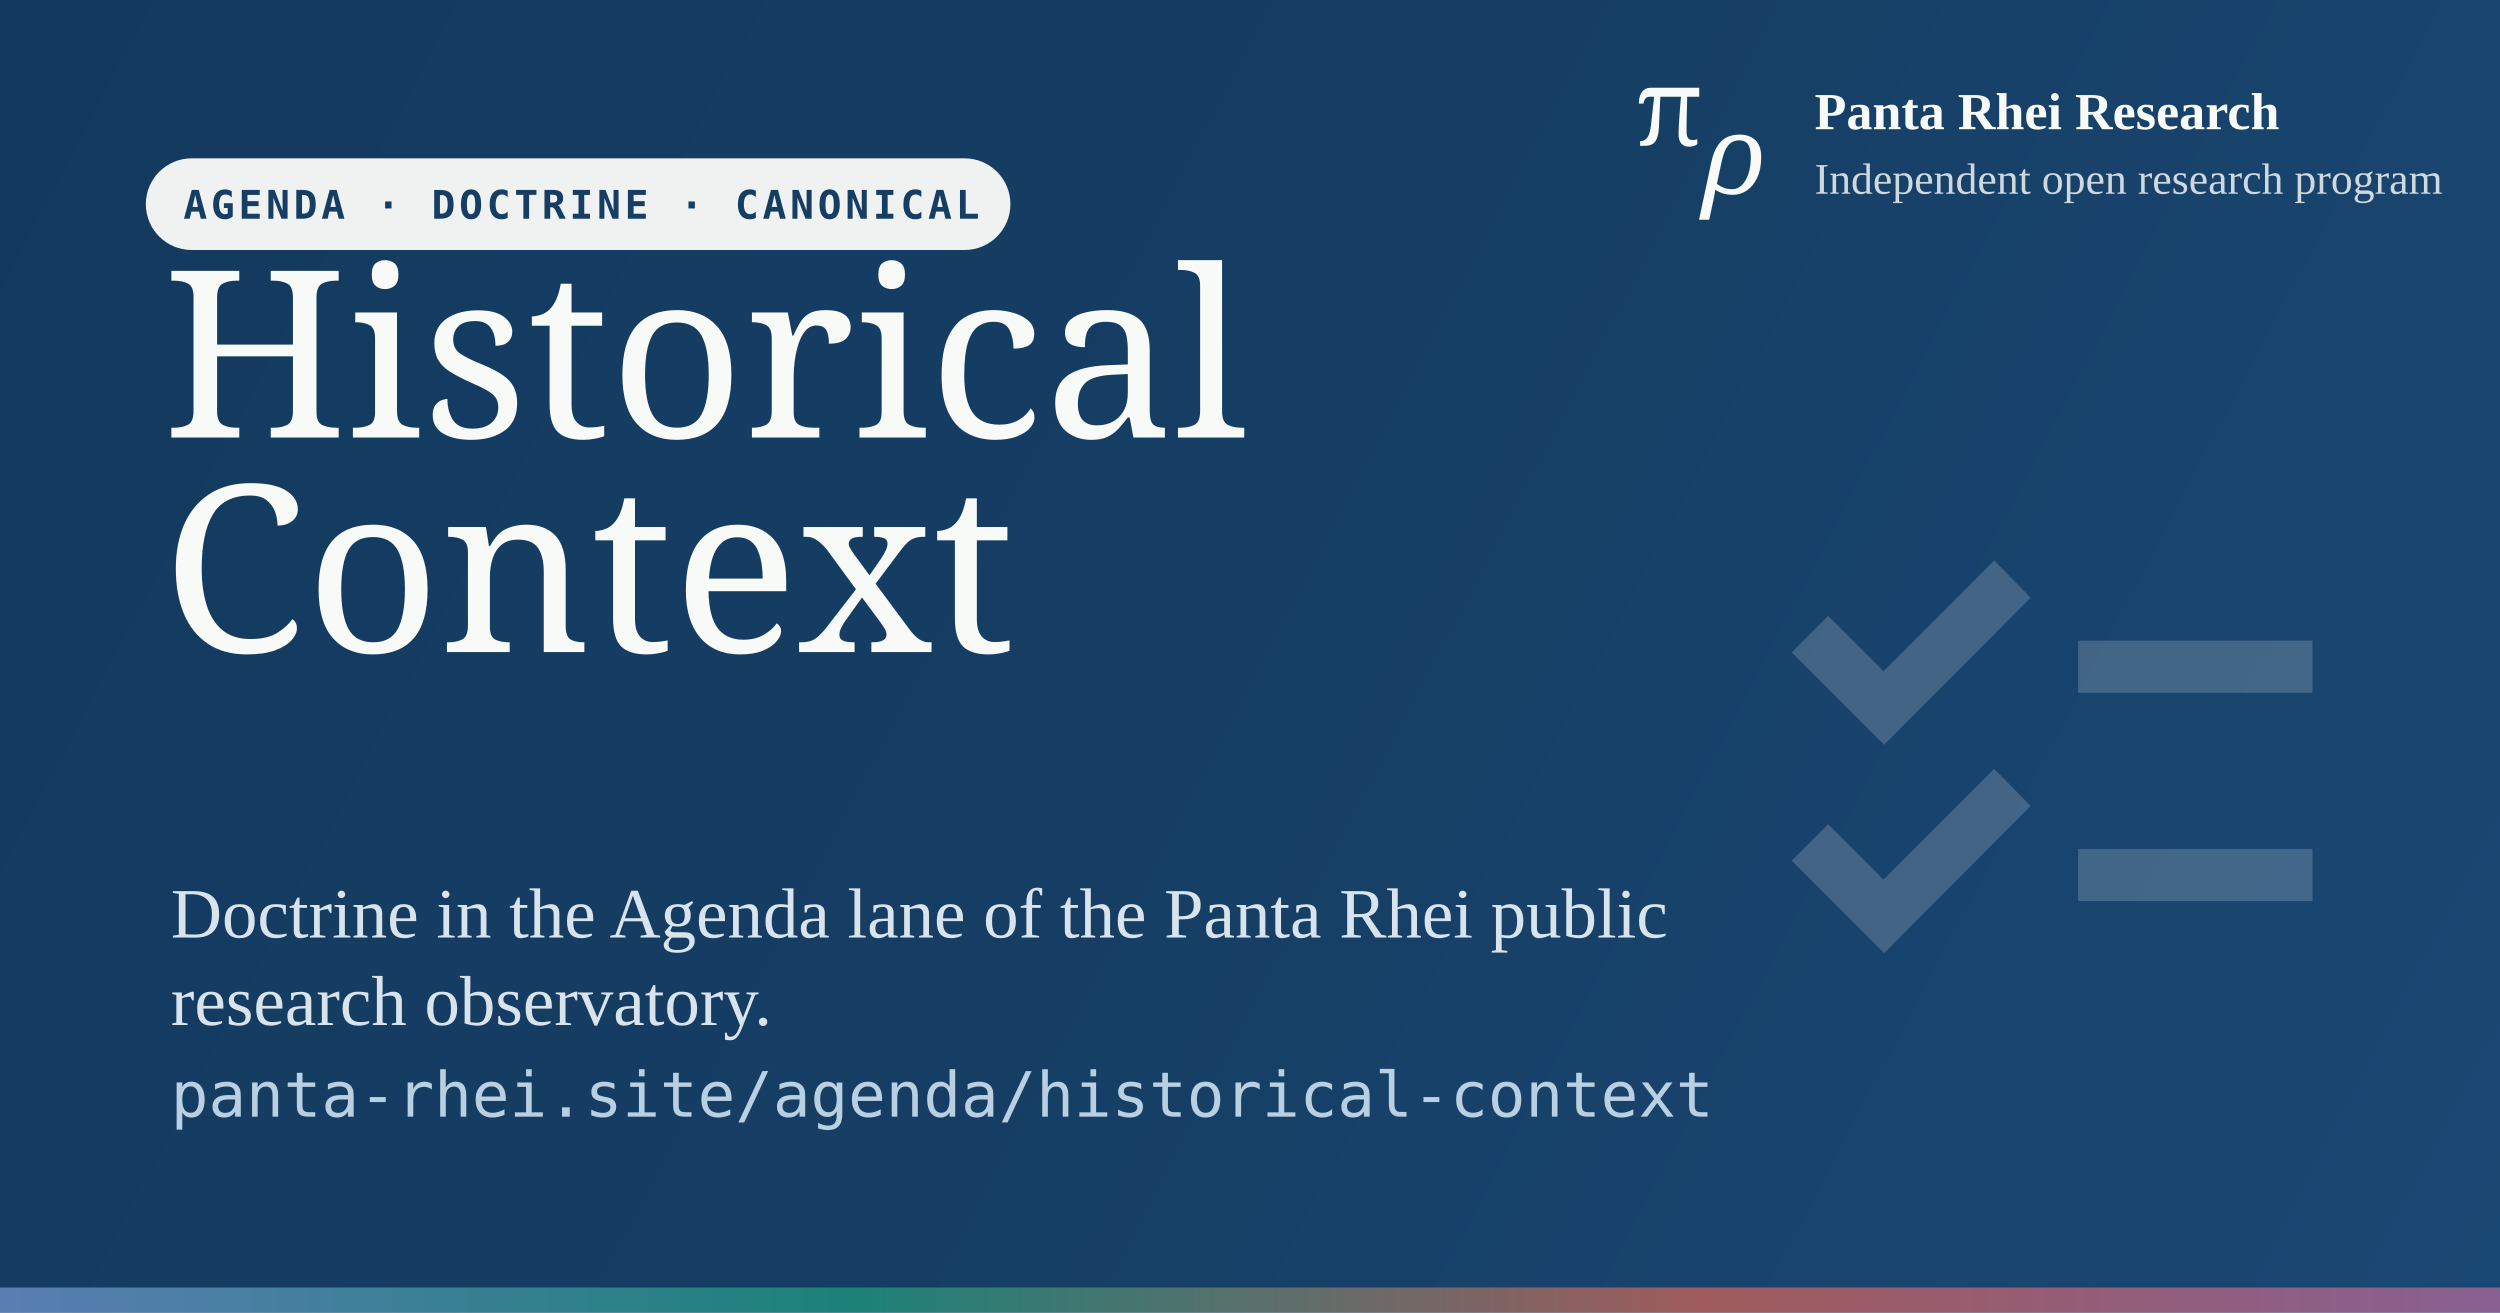
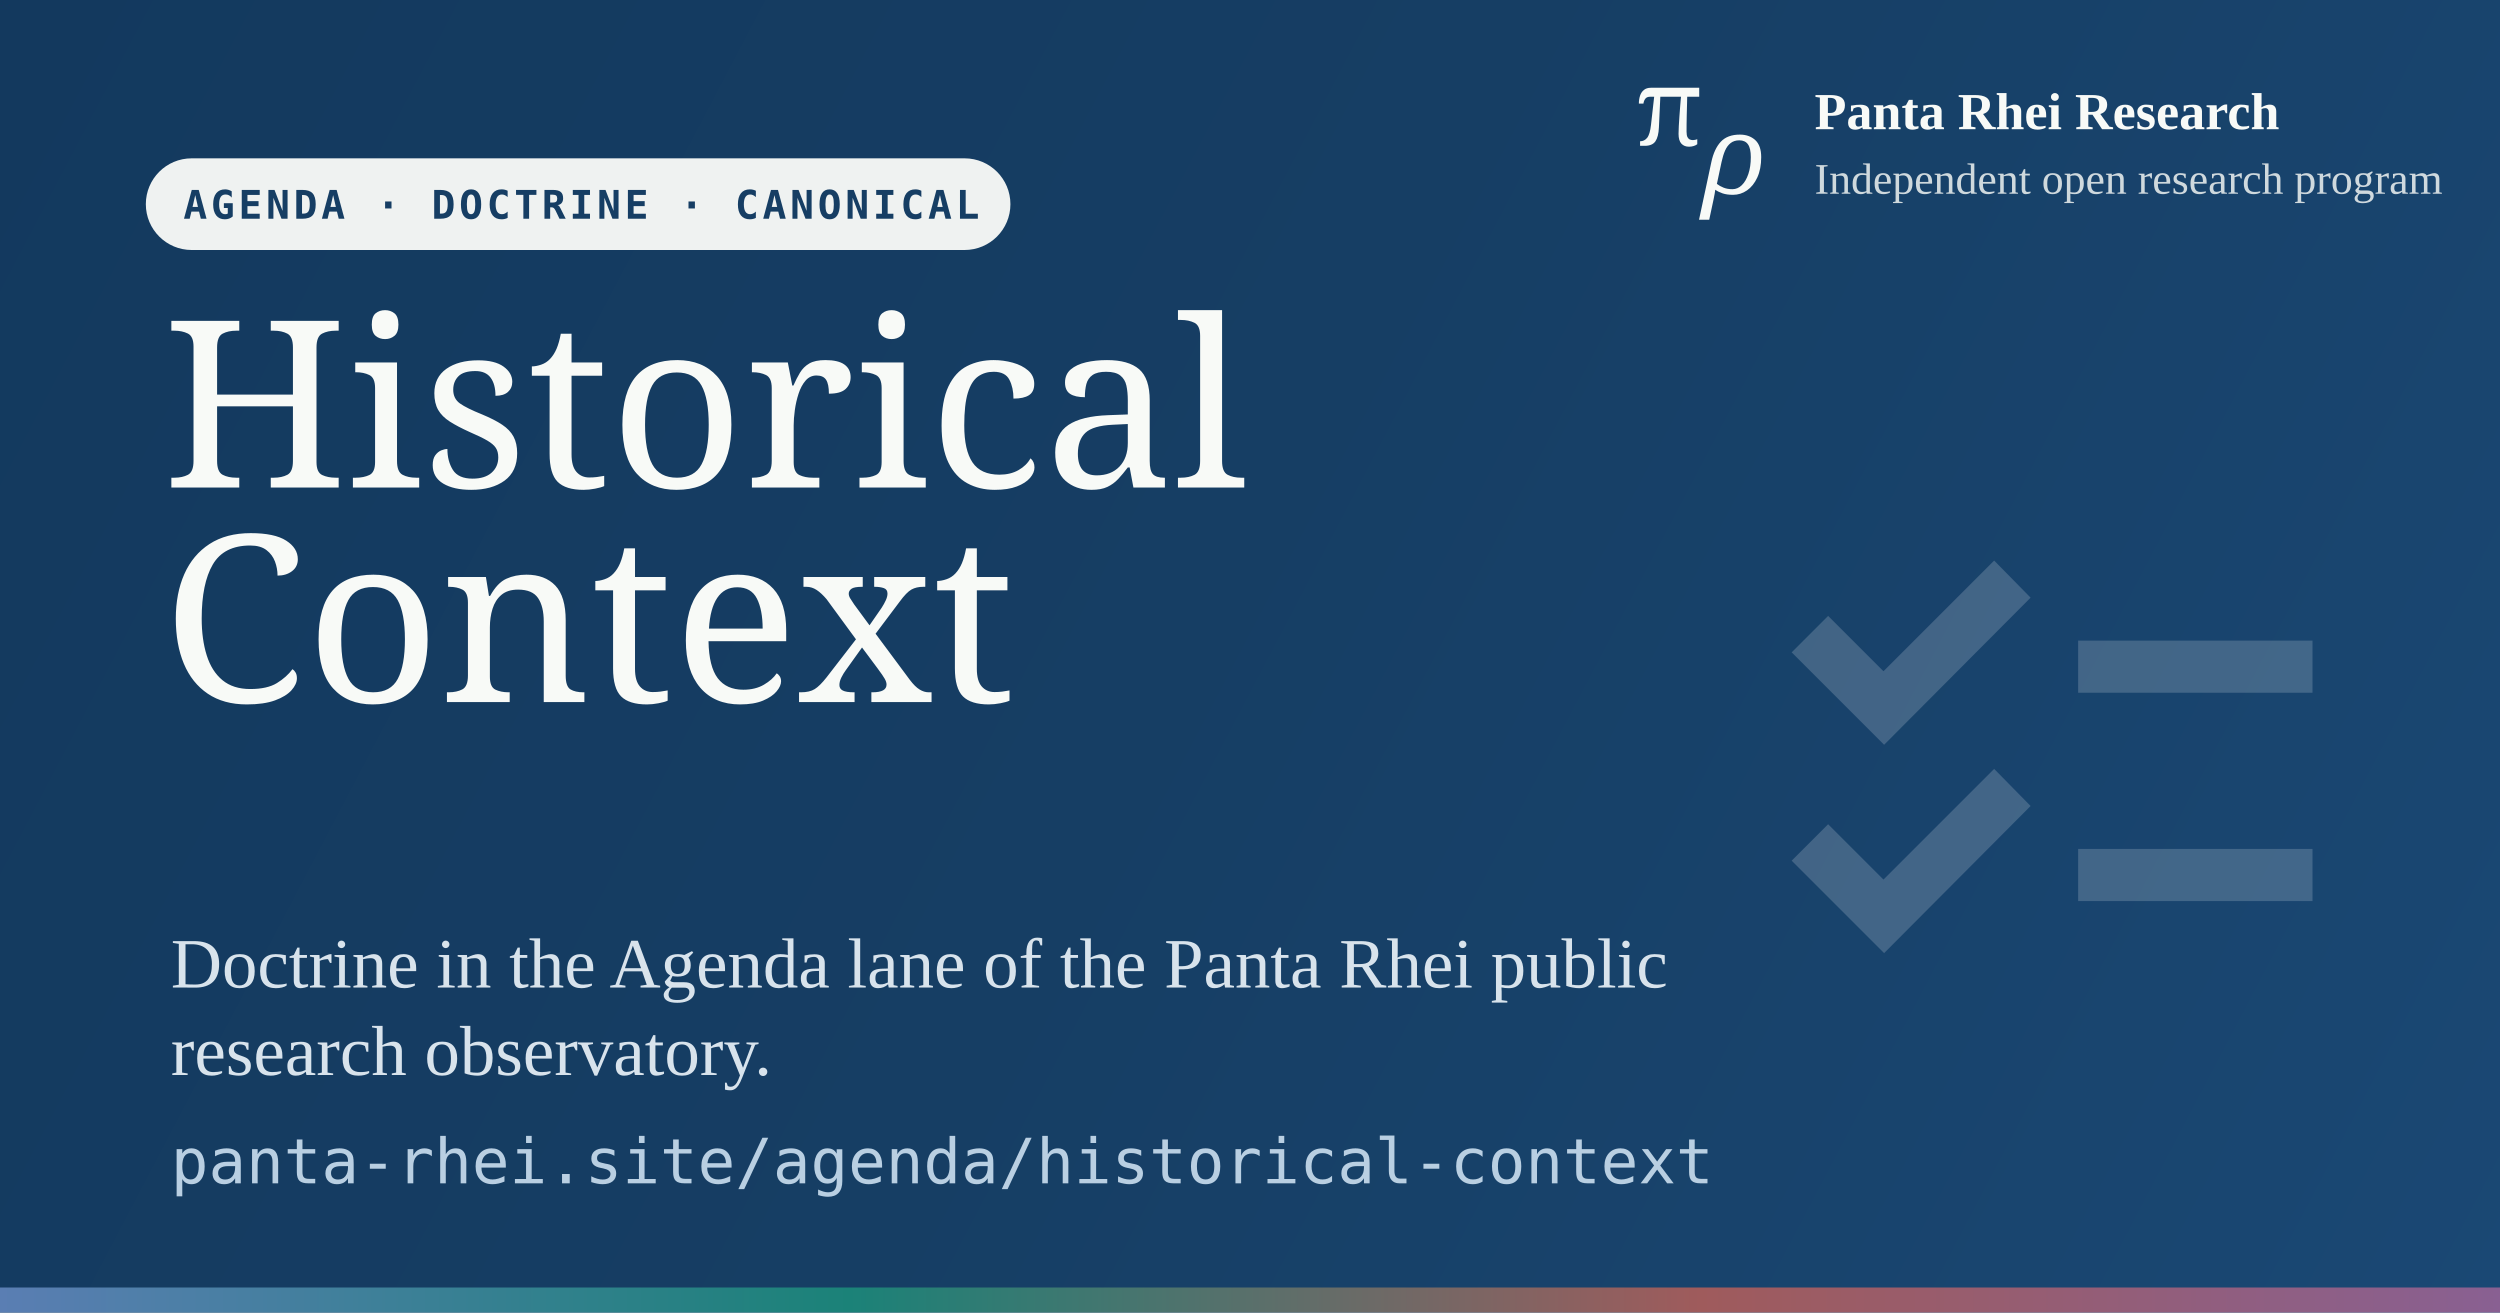
<svg xmlns="http://www.w3.org/2000/svg" width="1200" height="630" viewBox="0 0 1200 630" role="img" aria-label="Panta Rhei preview card for Historical Context.">
  <defs>
    <style>
      @font-face { font-family: "EB Garamond OG"; src: url("../fonts-local/EBGaramond-Regular.ttf"); }
      @font-face { font-family: "Source Sans 3 OG"; src: url("../fonts-local/SourceSans3-Regular.ttf"); }
      @font-face { font-family: "Source Code Pro OG"; src: url("../fonts-local/SourceCodePro-Regular.ttf"); }
    </style>
    <linearGradient id="spectrum-rule" x1="0" y1="0" x2="1200" y2="0" gradientUnits="userSpaceOnUse">
      <stop offset="0%" stop-color="#5A7EB3" />
      <stop offset="34%" stop-color="#1B8278" />
      <stop offset="68%" stop-color="#9F5B5C" />
      <stop offset="100%" stop-color="#896092" />
    </linearGradient>
  </defs>
  <linearGradient id="panta-og-dark-gradient" x1="0" y1="0" x2="1200" y2="630" gradientUnits="userSpaceOnUse">
    <stop offset="0%" stop-color="#13395E" />
    <stop offset="48%" stop-color="#163E64" />
    <stop offset="100%" stop-color="#1A4874" />
  </linearGradient>
  <rect width="1200" height="630" fill="url(#panta-og-dark-gradient)" />
  <rect x="0" y="618" width="1200" height="12" fill="url(#spectrum-rule)" />
  <svg x="835" y="220" width="300" height="300" viewBox="0 -960 960 960" opacity="0.18" aria-hidden="true">
    <path d="M222-200 80-342l56-56 85 85 170-170 56 57-225 226Zm0-320L80-662l56-56 85 85 170-170 56 57-225 226Zm298 240v-80h360v80H520Zm0-320v-80h360v80H520Z" fill="#FFFFFF" />
  </svg>
  <g transform="translate(785 26)" fill="#F8FAF7">
    <text x="0" y="44" font-family="EB Garamond OG, Georgia, serif" font-size="52" font-weight="400">π</text>
    <text x="31" y="67" font-family="EB Garamond OG, Georgia, serif" font-size="52" font-style="italic" font-weight="400">ρ</text>
    <text x="86" y="36" font-family="Source Sans 3 OG, Inter, Arial, sans-serif" font-size="25" font-weight="700">Panta Rhei Research</text>
    <text x="86" y="67" font-family="Source Sans 3 OG, Inter, Arial, sans-serif" font-size="21" opacity="0.82">Independent open research program</text>
  </g>
  <g transform="translate(70 76)">
    <rect width="415" height="44" rx="22" fill="#F8FAF7" opacity="0.96" />
    <text x="18" y="29" font-family="Source Code Pro OG, ui-monospace, monospace" font-size="19" font-weight="700" letter-spacing="1.8" fill="#163E64">AGENDA · DOCTRINE · CANONICAL</text>
  </g>
  <text font-family="EB Garamond OG, Georgia, serif" font-size="112" font-weight="400" fill="#F8FAF7">
-     <tspan x="78" y="210">Historical</tspan>
-     <tspan x="78" y="313">Context</tspan>
+     <tspan x="78" y="234">Historical</tspan>
+     <tspan x="78" y="337">Context</tspan>
  </text>
  <text font-family="Source Sans 3 OG, Inter, Arial, sans-serif" font-size="34" font-weight="400" fill="#D8E3EC">
-     <tspan x="82" y="450">Doctrine in the Agenda lane of the Panta Rhei public</tspan>
-     <tspan x="82" y="492">research observatory.</tspan>
+     <tspan x="82" y="474">Doctrine in the Agenda lane of the Panta Rhei public</tspan>
+     <tspan x="82" y="516">research observatory.</tspan>
  </text>
-   <text x="82" y="536" font-family="Source Code Pro OG, ui-monospace, monospace" font-size="30" font-weight="500" fill="#B9CFE2">panta-rhei.site/agenda/historical-context</text>
+   <text x="82" y="568" font-family="Source Code Pro OG, ui-monospace, monospace" font-size="30" font-weight="500" fill="#B9CFE2">panta-rhei.site/agenda/historical-context</text>
</svg>
